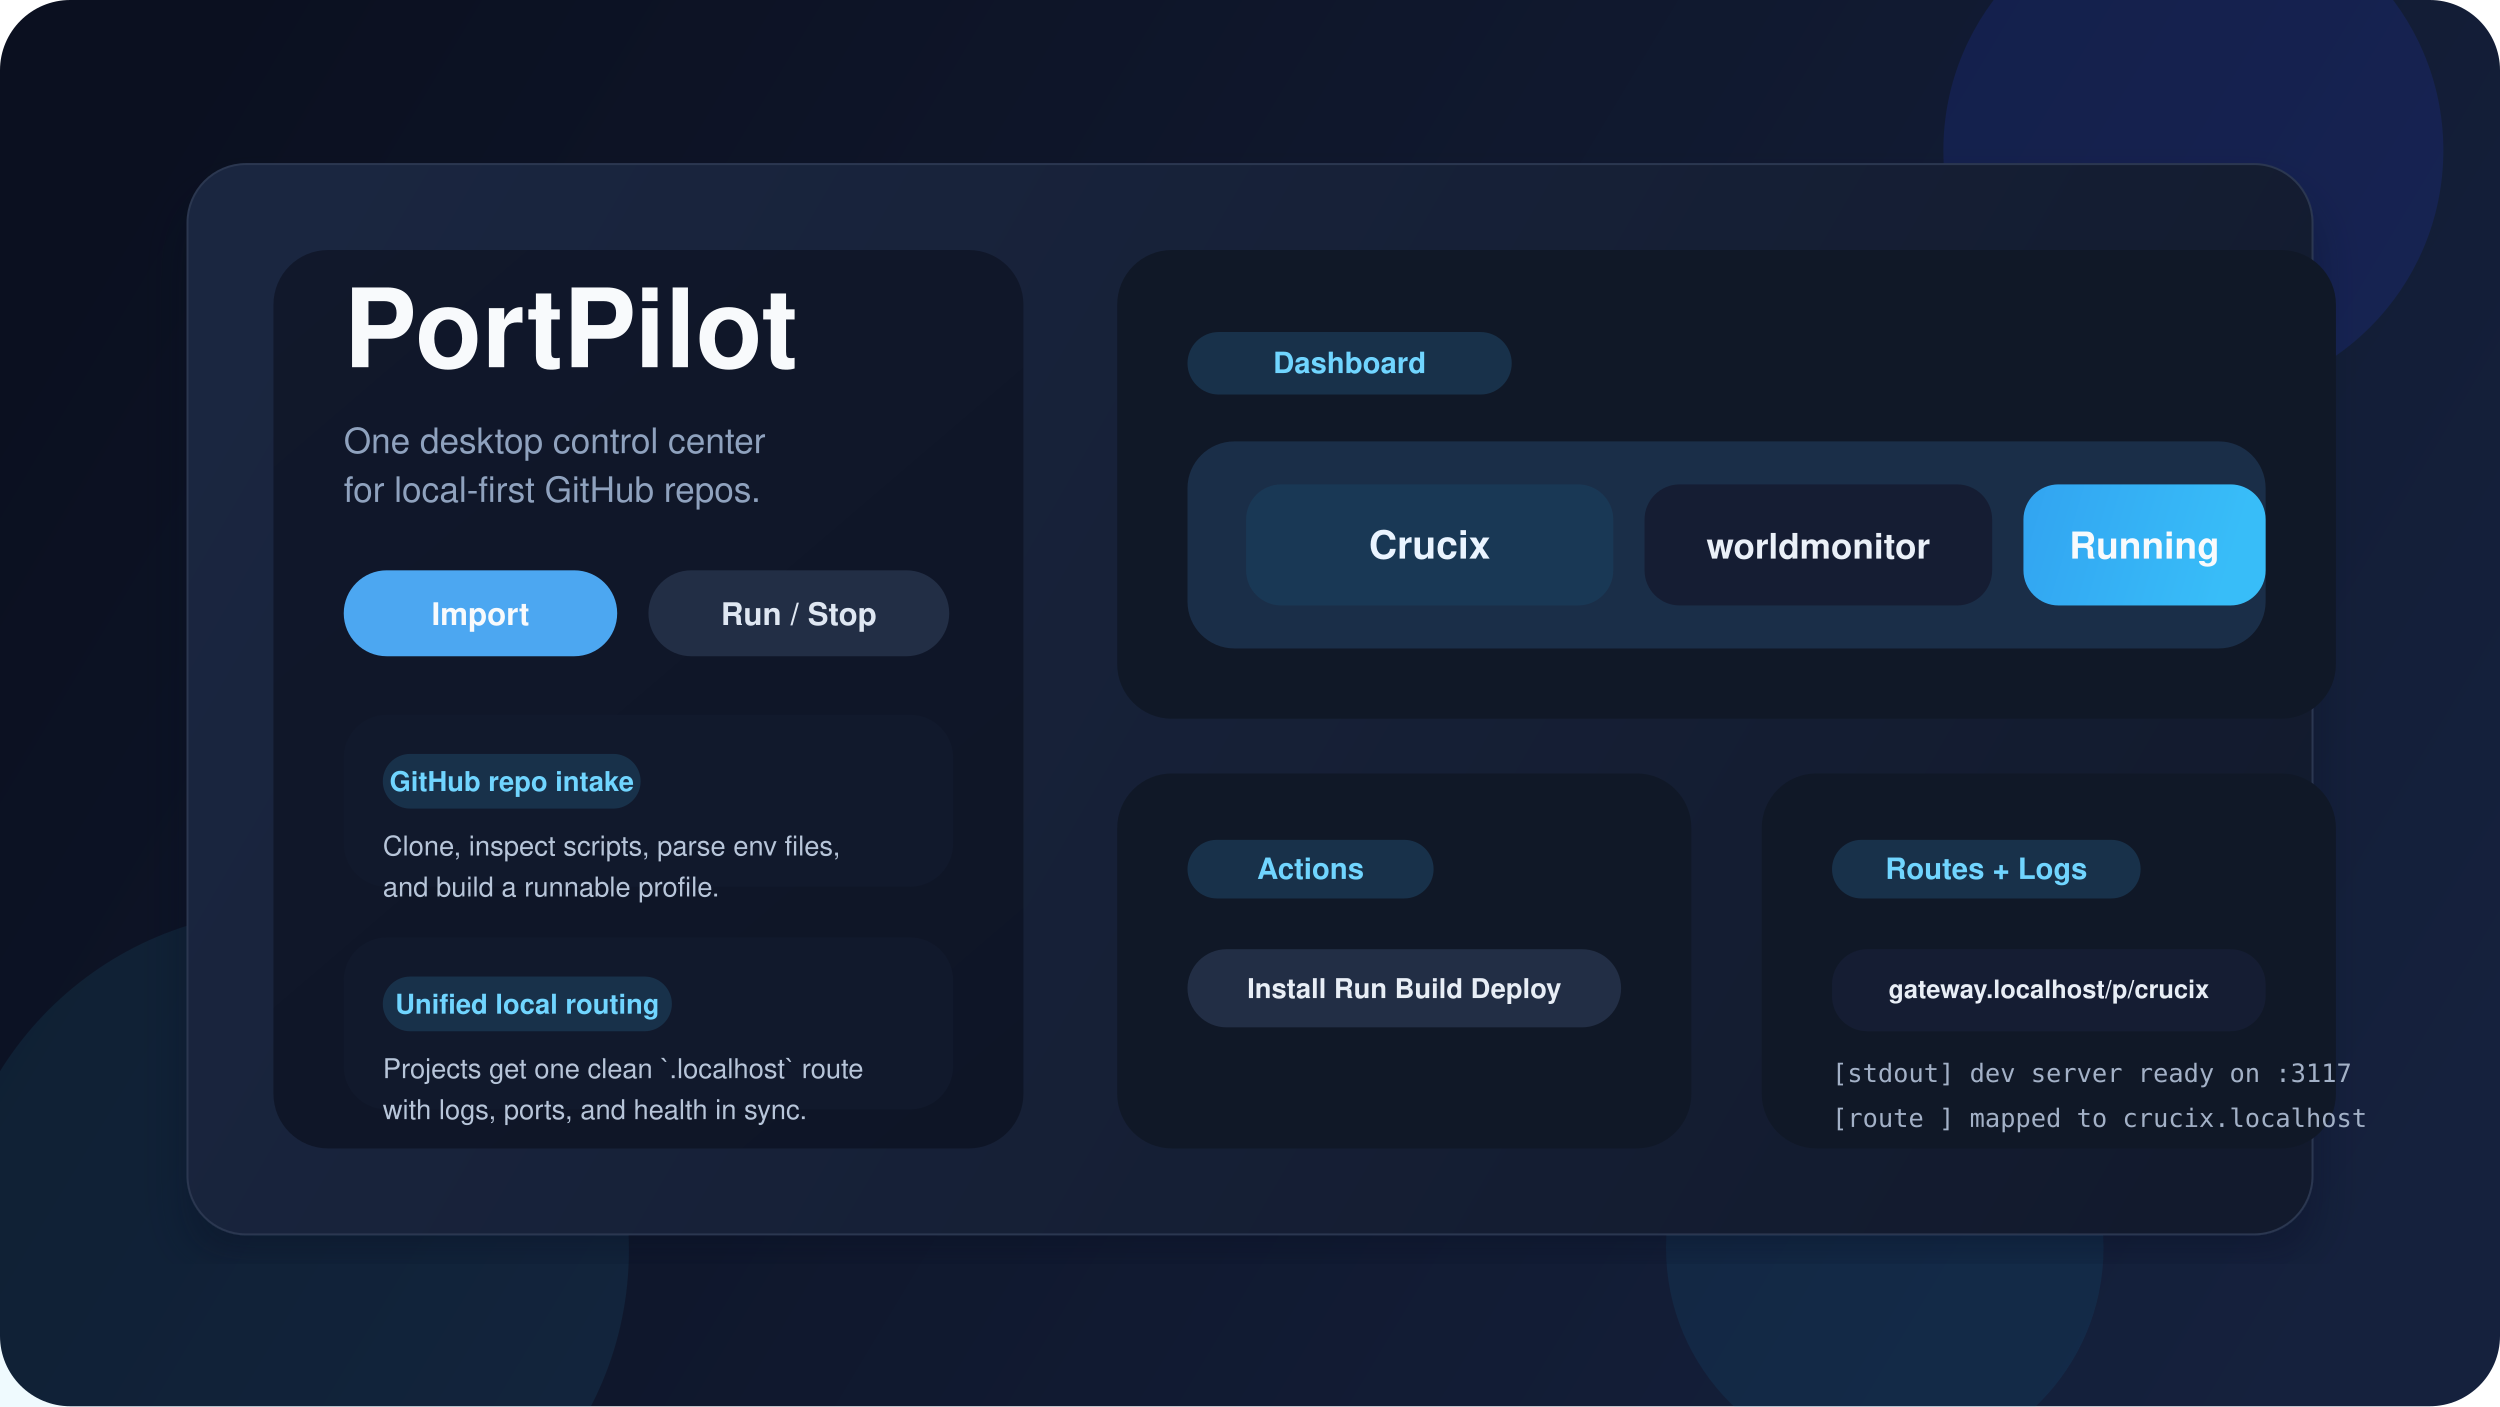
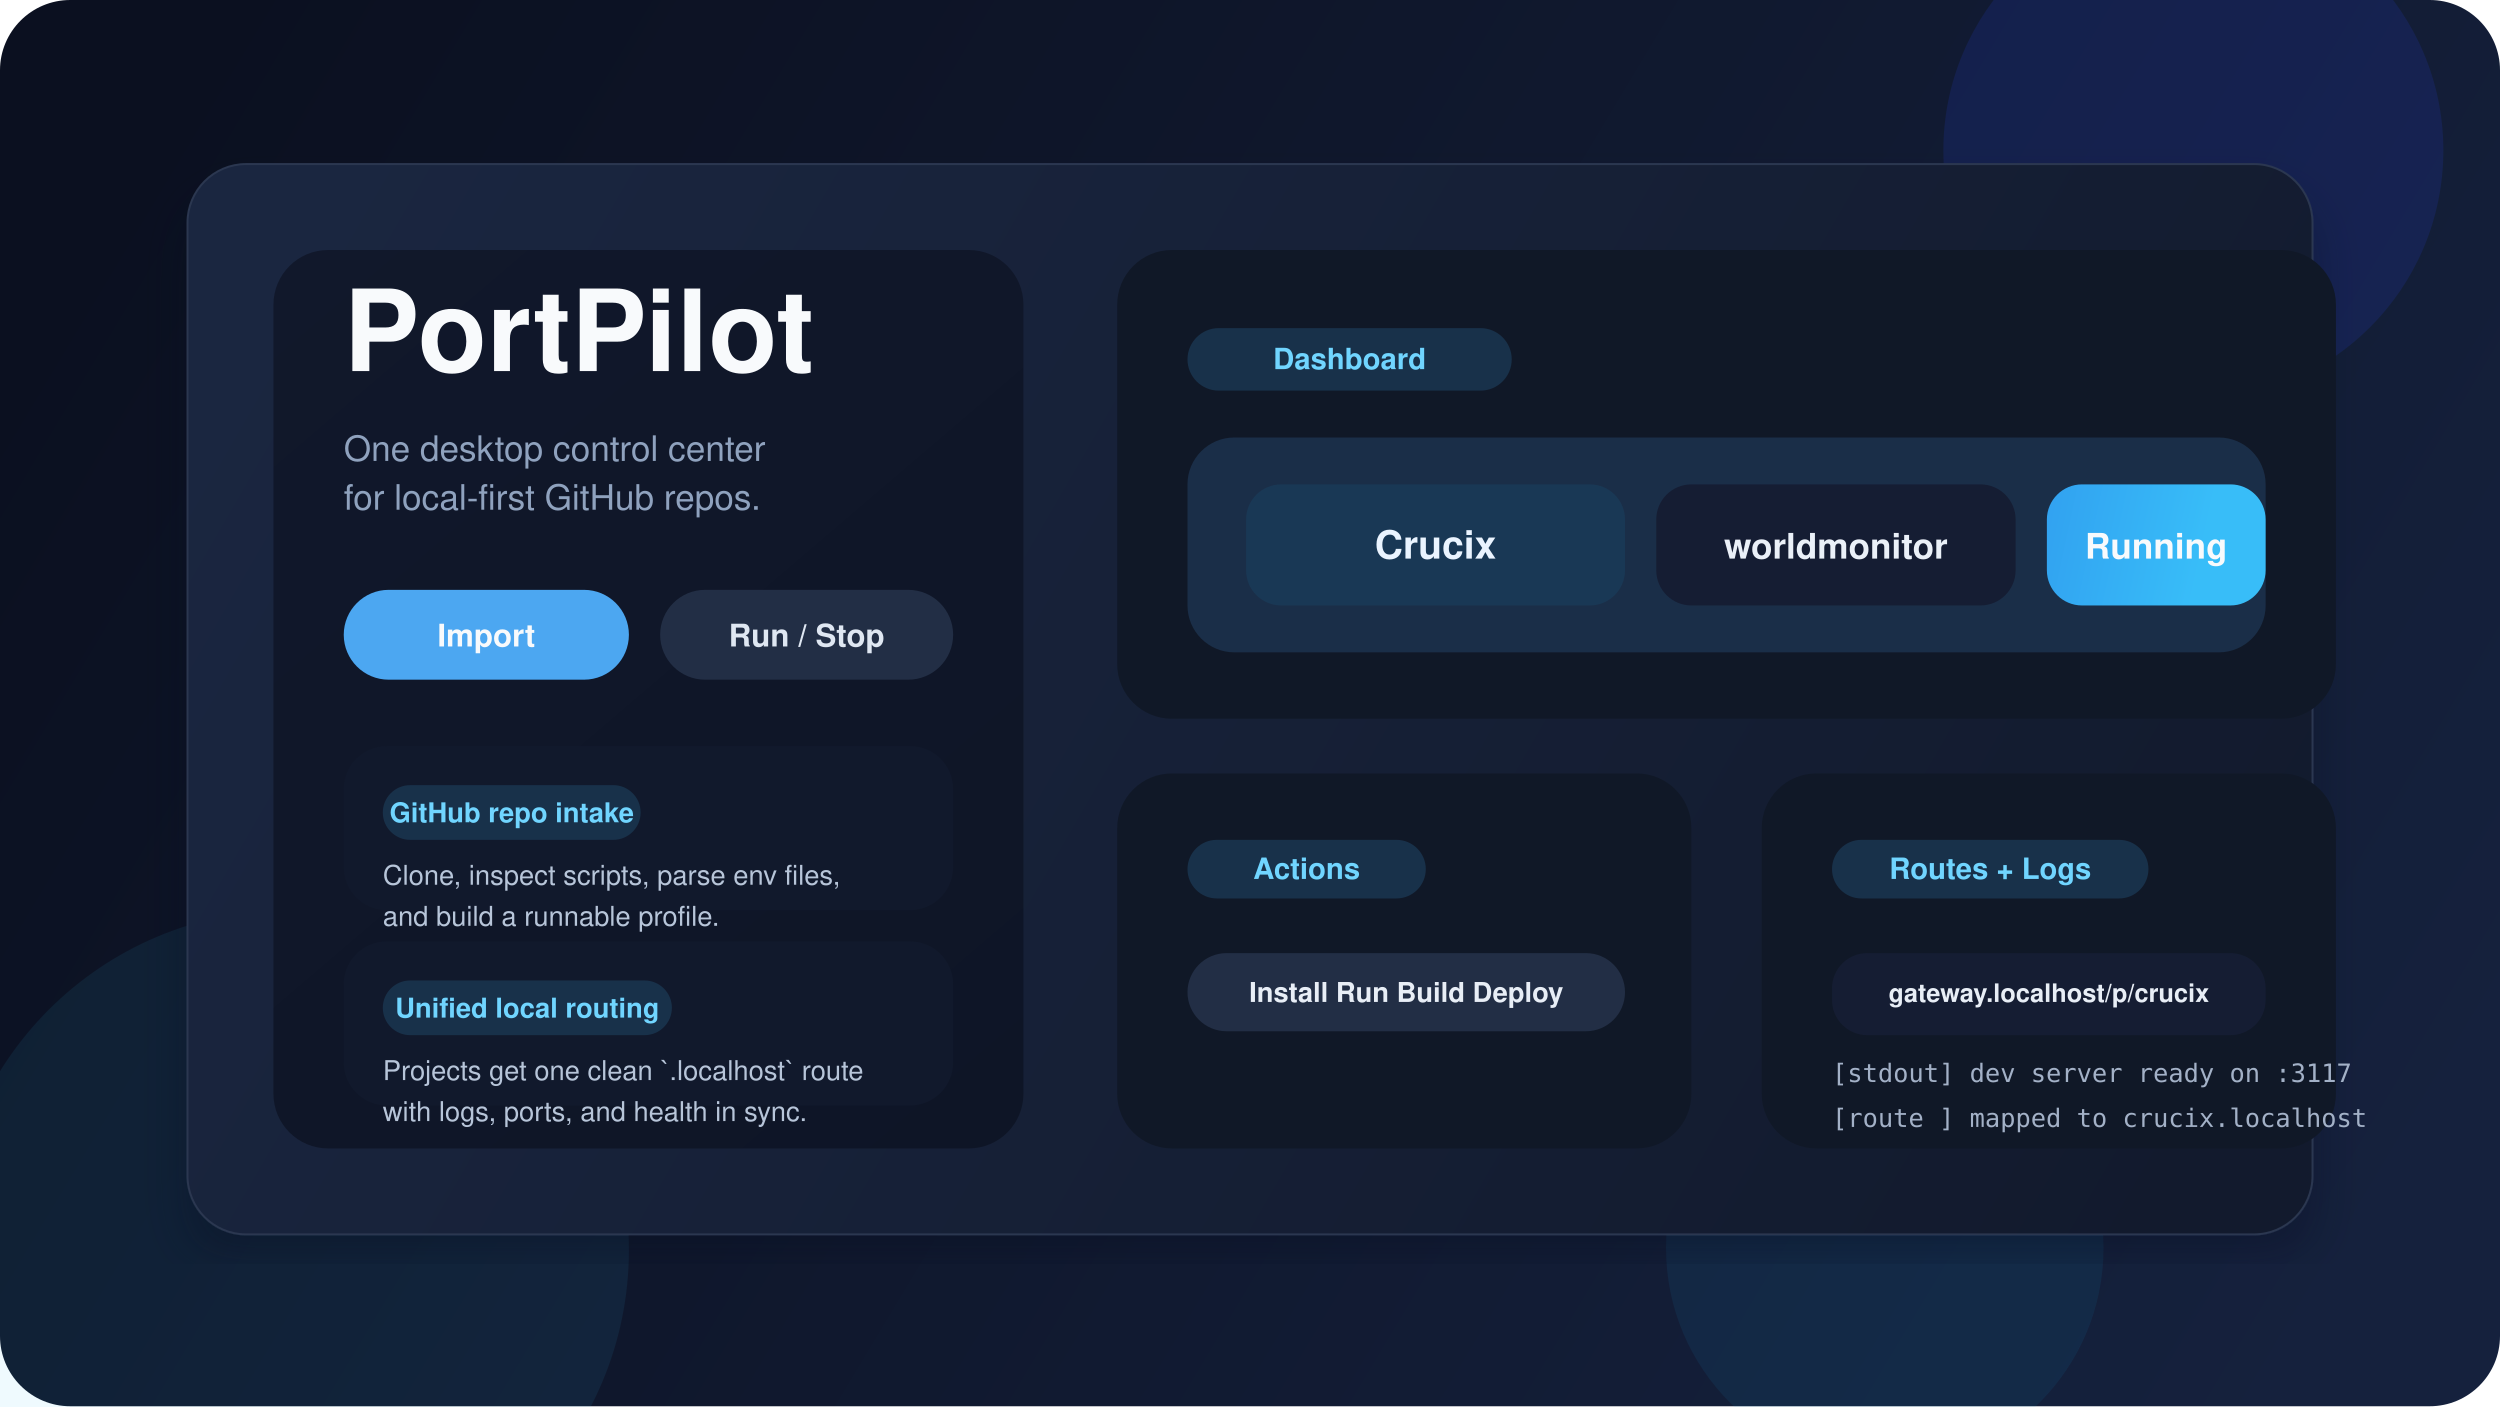
<svg xmlns="http://www.w3.org/2000/svg" width="1280" height="720" viewBox="0 0 1280 720" fill="none">
  <defs>
    <linearGradient id="bg" x1="88" y1="46" x2="1182" y2="702" gradientUnits="userSpaceOnUse">
      <stop stop-color="#0B1020" />
      <stop offset="1" stop-color="#15213D" />
    </linearGradient>
    <linearGradient id="shell" x1="171" y1="80" x2="1114" y2="627" gradientUnits="userSpaceOnUse">
      <stop stop-color="#1A2640" />
      <stop offset="1" stop-color="#121A2D" />
    </linearGradient>
    <linearGradient id="heroCard" x1="120" y1="118" x2="530" y2="598" gradientUnits="userSpaceOnUse">
      <stop stop-color="#11182B" />
      <stop offset="1" stop-color="#0E1526" />
    </linearGradient>
-     <linearGradient id="accent" x1="645" y1="204" x2="1125" y2="347" gradientUnits="userSpaceOnUse">
+     <linearGradient id="accent" x1="786" y1="238" x2="1122" y2="310" gradientUnits="userSpaceOnUse">
      <stop stop-color="#1D4ED8" />
      <stop offset="1" stop-color="#38BDF8" />
    </linearGradient>
    <filter id="softShadow" x="72" y="61" width="1136" height="586" filterUnits="userSpaceOnUse" color-interpolation-filters="sRGB">
      <feFlood flood-opacity="0" result="BackgroundImageFix" />
      <feColorMatrix in="SourceAlpha" type="matrix" values="0 0 0 0 0 0 0 0 0 0 0 0 0 0 0 0 0 0 127 0" result="hardAlpha" />
      <feOffset dy="16" />
      <feGaussianBlur stdDeviation="12" />
      <feComposite in2="hardAlpha" operator="out" />
      <feColorMatrix type="matrix" values="0 0 0 0 0.016 0 0 0 0 0.047 0 0 0 0 0.122 0 0 0 0.32 0" />
      <feBlend mode="normal" in2="BackgroundImageFix" result="effect1_dropShadow_0_1" />
      <feBlend mode="normal" in="SourceGraphic" in2="effect1_dropShadow_0_1" result="shape" />
    </filter>
  </defs>
  <rect width="1280" height="720" rx="36" fill="url(#bg)" />
  <circle cx="1123" cy="77" r="128" fill="#2A4BFF" fill-opacity="0.13" />
  <circle cx="148" cy="640" r="174" fill="#38BDF8" fill-opacity="0.08" />
  <circle cx="965" cy="639" r="112" fill="#0EA5E9" fill-opacity="0.08" />
  <g filter="url(#softShadow)">
    <rect x="96" y="84" width="1088" height="548" rx="30" fill="url(#shell)" stroke="#2B3750" />
  </g>
  <rect x="140" y="128" width="384" height="460" rx="28" fill="url(#heroCard)" />
-   <text x="176" y="188" fill="#F8FAFC" font-family="Helvetica, Arial, sans-serif" font-size="56" font-weight="700">PortPilot</text>
-   <text x="176" y="232" fill="#8FA2BE" font-family="Helvetica, Arial, sans-serif" font-size="18">One desktop control center</text>
-   <text x="176" y="257" fill="#8FA2BE" font-family="Helvetica, Arial, sans-serif" font-size="18">for local-first GitHub repos.</text>
-   <rect x="176" y="292" width="140" height="44" rx="22" fill="#4CA7F1" />
-   <text x="246" y="320" fill="#F8FAFC" font-family="Helvetica, Arial, sans-serif" font-size="16" font-weight="700" text-anchor="middle">Import</text>
-   <rect x="332" y="292" width="154" height="44" rx="22" fill="#222E45" />
-   <text x="409" y="320" fill="#DFE7F2" font-family="Helvetica, Arial, sans-serif" font-size="16" font-weight="700" text-anchor="middle">Run / Stop</text>
-   <rect x="176" y="366" width="312" height="88" rx="22" fill="#11192C" />
-   <rect x="196" y="386" width="132" height="28" rx="14" fill="#18314A" />
-   <text x="262" y="405" fill="#70D5FF" font-family="Helvetica, Arial, sans-serif" font-size="14" font-weight="700" text-anchor="middle">GitHub repo intake</text>
-   <text x="196" y="438" fill="#B7C5D9" font-family="Helvetica, Arial, sans-serif" font-size="14">Clone, inspect scripts, parse env files,</text>
-   <text x="196" y="459" fill="#B7C5D9" font-family="Helvetica, Arial, sans-serif" font-size="14">and build a runnable profile.</text>
-   <rect x="176" y="480" width="312" height="88" rx="22" fill="#11192C" />
-   <rect x="196" y="500" width="148" height="28" rx="14" fill="#18314A" />
-   <text x="270" y="519" fill="#70D5FF" font-family="Helvetica, Arial, sans-serif" font-size="14" font-weight="700" text-anchor="middle">Unified local routing</text>
-   <text x="196" y="552" fill="#B7C5D9" font-family="Helvetica, Arial, sans-serif" font-size="14">Projects get one clean `.localhost` route</text>
-   <text x="196" y="573" fill="#B7C5D9" font-family="Helvetica, Arial, sans-serif" font-size="14">with logs, ports, and health in sync.</text>
+   <text x="176" y="190" fill="#F8FAFC" font-family="Helvetica, Arial, sans-serif" font-size="58" font-weight="700">PortPilot</text>
+   <text x="176" y="236" fill="#8FA2BE" font-family="Helvetica, Arial, sans-serif" font-size="18">One desktop control center</text>
+   <text x="176" y="261" fill="#8FA2BE" font-family="Helvetica, Arial, sans-serif" font-size="18">for local-first GitHub repos.</text>
+   <rect x="176" y="302" width="146" height="46" rx="23" fill="#4CA7F1" />
+   <text x="249" y="331" fill="#F8FAFC" font-family="Helvetica, Arial, sans-serif" font-size="16" font-weight="700" text-anchor="middle">Import</text>
+   <rect x="338" y="302" width="150" height="46" rx="23" fill="#222E45" />
+   <text x="413" y="331" fill="#DFE7F2" font-family="Helvetica, Arial, sans-serif" font-size="16" font-weight="700" text-anchor="middle">Run / Stop</text>
+   <rect x="176" y="382" width="312" height="84" rx="22" fill="#11192C" />
+   <rect x="196" y="402" width="132" height="28" rx="14" fill="#18314A" />
+   <text x="262" y="421" fill="#70D5FF" font-family="Helvetica, Arial, sans-serif" font-size="14" font-weight="700" text-anchor="middle">GitHub repo intake</text>
+   <text x="196" y="453" fill="#B7C5D9" font-family="Helvetica, Arial, sans-serif" font-size="14">Clone, inspect scripts, parse env files,</text>
+   <text x="196" y="474" fill="#B7C5D9" font-family="Helvetica, Arial, sans-serif" font-size="14">and build a runnable profile.</text>
+   <rect x="176" y="482" width="312" height="84" rx="22" fill="#11192C" />
+   <rect x="196" y="502" width="148" height="28" rx="14" fill="#18314A" />
+   <text x="270" y="521" fill="#70D5FF" font-family="Helvetica, Arial, sans-serif" font-size="14" font-weight="700" text-anchor="middle">Unified local routing</text>
+   <text x="196" y="553" fill="#B7C5D9" font-family="Helvetica, Arial, sans-serif" font-size="14">Projects get one clean `.localhost` route</text>
+   <text x="196" y="574" fill="#B7C5D9" font-family="Helvetica, Arial, sans-serif" font-size="14">with logs, ports, and health in sync.</text>
  <rect x="572" y="128" width="624" height="240" rx="28" fill="#101827" />
-   <rect x="608" y="170" width="166" height="32" rx="16" fill="#18314A" />
-   <text x="691" y="191" fill="#70D5FF" font-family="Helvetica, Arial, sans-serif" font-size="15" font-weight="700" text-anchor="middle">Dashboard</text>
-   <rect x="608" y="226" width="552" height="106" rx="24" fill="#1A2E48" />
-   <rect x="638" y="248" width="188" height="62" rx="18" fill="#193855" />
-   <text x="732" y="286" fill="#EAF4FF" font-family="Helvetica, Arial, sans-serif" font-size="20" font-weight="700" text-anchor="middle">Crucix</text>
-   <rect x="842" y="248" width="178" height="62" rx="18" fill="#151D33" />
-   <text x="931" y="286" fill="#EAF0F8" font-family="Helvetica, Arial, sans-serif" font-size="18" font-weight="700" text-anchor="middle">worldmonitor</text>
-   <rect x="1036" y="248" width="124" height="62" rx="18" fill="url(#accent)" />
-   <text x="1098" y="286" fill="#F8FAFC" font-family="Helvetica, Arial, sans-serif" font-size="19" font-weight="700" text-anchor="middle">Running</text>
+   <rect x="608" y="168" width="166" height="32" rx="16" fill="#18314A" />
+   <text x="691" y="189" fill="#70D5FF" font-family="Helvetica, Arial, sans-serif" font-size="15" font-weight="700" text-anchor="middle">Dashboard</text>
+   <rect x="608" y="224" width="552" height="110" rx="24" fill="#1A2E48" />
+   <rect x="638" y="248" width="194" height="62" rx="18" fill="#193855" />
+   <text x="735" y="286" fill="#EAF4FF" font-family="Helvetica, Arial, sans-serif" font-size="20" font-weight="700" text-anchor="middle">Crucix</text>
+   <rect x="848" y="248" width="184" height="62" rx="18" fill="#151D33" />
+   <text x="940" y="286" fill="#EAF0F8" font-family="Helvetica, Arial, sans-serif" font-size="18" font-weight="700" text-anchor="middle">worldmonitor</text>
+   <rect x="1048" y="248" width="112" height="62" rx="18" fill="url(#accent)" />
+   <text x="1104" y="286" fill="#F8FAFC" font-family="Helvetica, Arial, sans-serif" font-size="18" font-weight="700" text-anchor="middle">Running</text>
  <rect x="572" y="396" width="294" height="192" rx="28" fill="#101827" />
-   <rect x="608" y="430" width="126" height="30" rx="15" fill="#18314A" />
-   <text x="671" y="450" fill="#70D5FF" font-family="Helvetica, Arial, sans-serif" font-size="15" font-weight="700" text-anchor="middle">Actions</text>
-   <rect x="608" y="486" width="222" height="40" rx="20" fill="#222E45" />
-   <text x="719" y="511" fill="#E8EEF6" font-family="Helvetica, Arial, sans-serif" font-size="14" font-weight="600" text-anchor="middle">Install  Run  Build  Deploy</text>
+   <rect x="608" y="430" width="122" height="30" rx="15" fill="#18314A" />
+   <text x="669" y="450" fill="#70D5FF" font-family="Helvetica, Arial, sans-serif" font-size="15" font-weight="700" text-anchor="middle">Actions</text>
+   <rect x="608" y="488" width="224" height="40" rx="20" fill="#222E45" />
+   <text x="720" y="513" fill="#E8EEF6" font-family="Helvetica, Arial, sans-serif" font-size="14" font-weight="600" text-anchor="middle">Install  Run  Build  Deploy</text>
  <rect x="902" y="396" width="294" height="192" rx="28" fill="#101827" />
-   <rect x="938" y="430" width="158" height="30" rx="15" fill="#18314A" />
-   <text x="1017" y="450" fill="#70D5FF" font-family="Helvetica, Arial, sans-serif" font-size="15" font-weight="700" text-anchor="middle">Routes + Logs</text>
-   <rect x="938" y="486" width="222" height="42" rx="18" fill="#151D33" />
-   <text x="1049" y="511" fill="#E8EEF6" font-family="Helvetica, Arial, sans-serif" font-size="13" font-weight="600" text-anchor="middle">gateway.localhost/p/crucix</text>
+   <rect x="938" y="430" width="162" height="30" rx="15" fill="#18314A" />
+   <text x="1019" y="450" fill="#70D5FF" font-family="Helvetica, Arial, sans-serif" font-size="15" font-weight="700" text-anchor="middle">Routes + Logs</text>
+   <rect x="938" y="488" width="222" height="42" rx="18" fill="#151D33" />
+   <text x="1049" y="513" fill="#E8EEF6" font-family="Helvetica, Arial, sans-serif" font-size="13" font-weight="600" text-anchor="middle">gateway.localhost/p/crucix</text>
  <text x="938" y="554" fill="#A3B1C7" font-family="Menlo, monospace" font-size="13">[stdout] dev server ready on :3117</text>
  <text x="938" y="577" fill="#A3B1C7" font-family="Menlo, monospace" font-size="13">[route ] mapped to crucix.localhost</text>
</svg>
